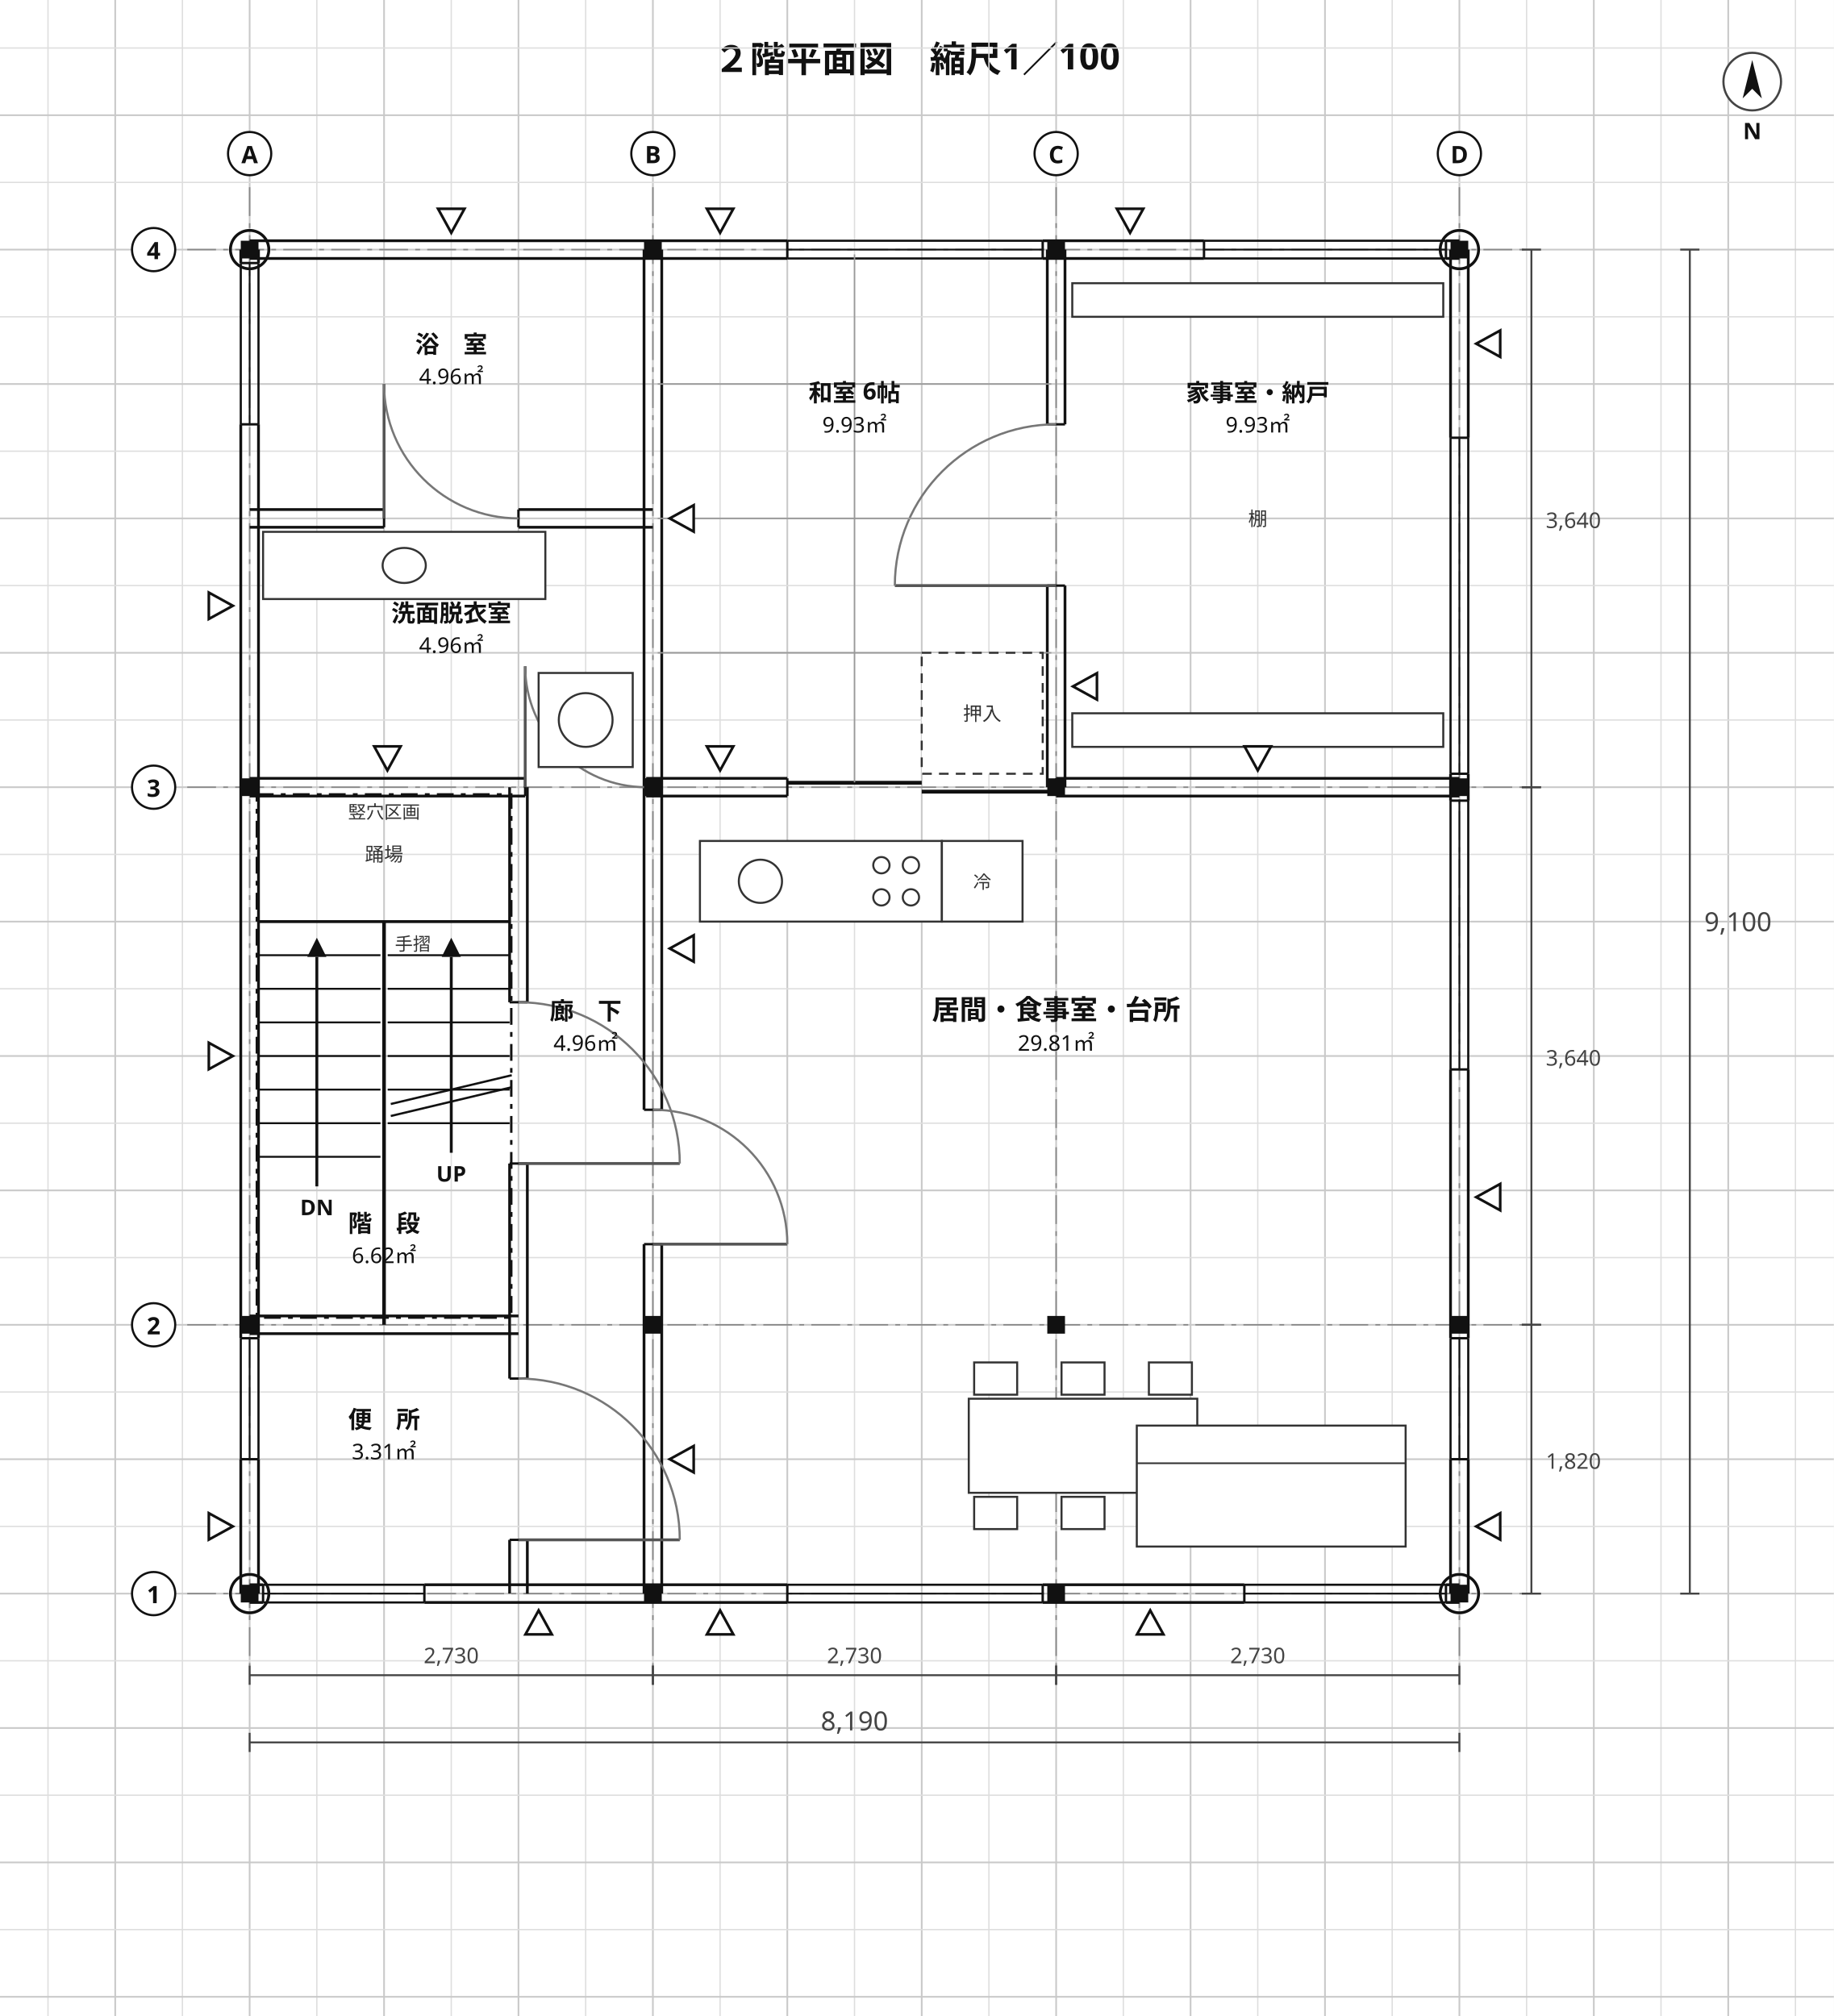
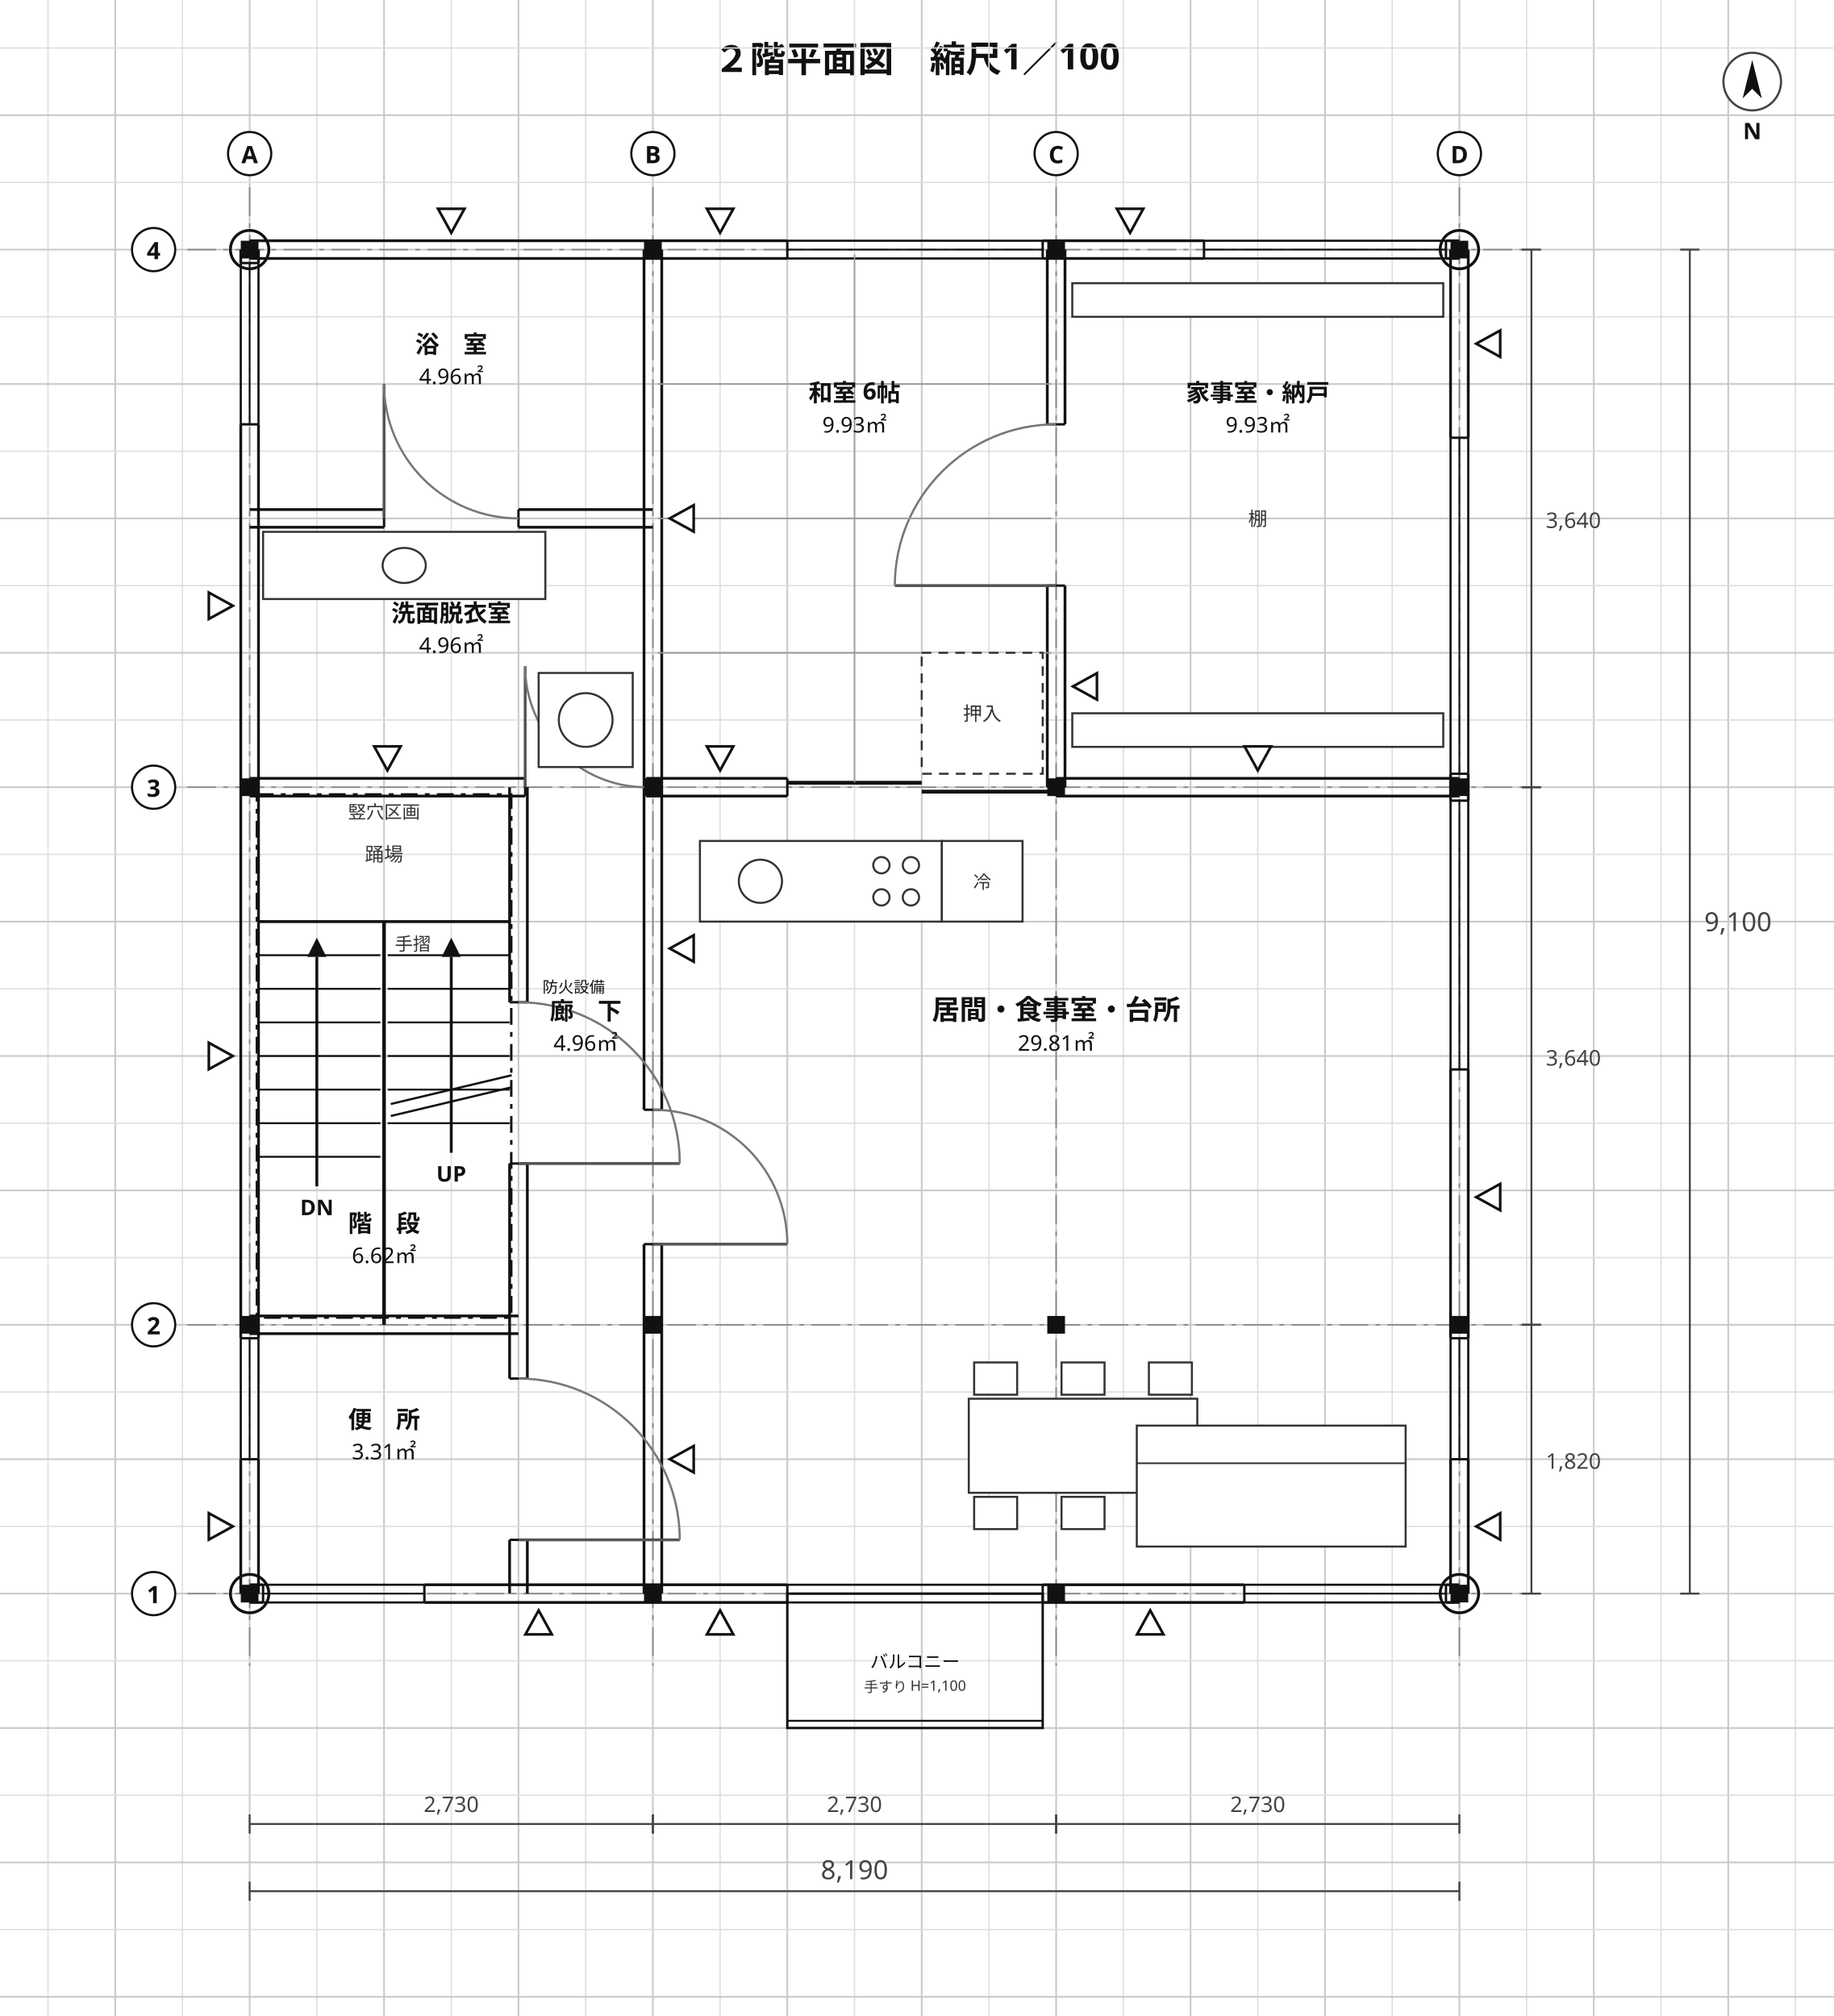
<svg xmlns="http://www.w3.org/2000/svg" viewBox="0 0 764 840" width="764" height="840" font-family="'Hiragino Sans','Hiragino Kaku Gothic ProN','Noto Sans JP','Yu Gothic',Meiryo,'IPAGothic',sans-serif">
  <rect width="764" height="840" fill="#ffffff" />
  <text x="382" y="30" font-size="15" text-anchor="middle" fill="#111" font-weight="700" font-family="'Hiragino Sans','Hiragino Kaku Gothic ProN','Noto Sans JP','Yu Gothic',Meiryo,'IPAGothic',sans-serif">２階平面図　縮尺1／100</text>
  <line x1="20" y1="0" x2="20" y2="840" stroke="#dedede" stroke-width="0.55" />
  <line x1="48" y1="0" x2="48" y2="840" stroke="#c9c9c9" stroke-width="0.7" />
  <line x1="76" y1="0" x2="76" y2="840" stroke="#dedede" stroke-width="0.55" />
  <line x1="104" y1="0" x2="104" y2="840" stroke="#c9c9c9" stroke-width="0.7" />
  <line x1="132" y1="0" x2="132" y2="840" stroke="#dedede" stroke-width="0.55" />
  <line x1="160" y1="0" x2="160" y2="840" stroke="#c9c9c9" stroke-width="0.7" />
  <line x1="188" y1="0" x2="188" y2="840" stroke="#dedede" stroke-width="0.55" />
  <line x1="216" y1="0" x2="216" y2="840" stroke="#c9c9c9" stroke-width="0.7" />
  <line x1="244" y1="0" x2="244" y2="840" stroke="#dedede" stroke-width="0.55" />
  <line x1="272" y1="0" x2="272" y2="840" stroke="#c9c9c9" stroke-width="0.7" />
  <line x1="300" y1="0" x2="300" y2="840" stroke="#dedede" stroke-width="0.55" />
  <line x1="328" y1="0" x2="328" y2="840" stroke="#c9c9c9" stroke-width="0.7" />
  <line x1="356" y1="0" x2="356" y2="840" stroke="#dedede" stroke-width="0.55" />
  <line x1="384" y1="0" x2="384" y2="840" stroke="#c9c9c9" stroke-width="0.7" />
  <line x1="412" y1="0" x2="412" y2="840" stroke="#dedede" stroke-width="0.55" />
  <line x1="440" y1="0" x2="440" y2="840" stroke="#c9c9c9" stroke-width="0.7" />
  <line x1="468" y1="0" x2="468" y2="840" stroke="#dedede" stroke-width="0.55" />
  <line x1="496" y1="0" x2="496" y2="840" stroke="#c9c9c9" stroke-width="0.7" />
  <line x1="524" y1="0" x2="524" y2="840" stroke="#dedede" stroke-width="0.55" />
  <line x1="552" y1="0" x2="552" y2="840" stroke="#c9c9c9" stroke-width="0.7" />
  <line x1="580" y1="0" x2="580" y2="840" stroke="#dedede" stroke-width="0.55" />
  <line x1="608" y1="0" x2="608" y2="840" stroke="#c9c9c9" stroke-width="0.7" />
  <line x1="636" y1="0" x2="636" y2="840" stroke="#dedede" stroke-width="0.55" />
  <line x1="664" y1="0" x2="664" y2="840" stroke="#c9c9c9" stroke-width="0.7" />
  <line x1="692" y1="0" x2="692" y2="840" stroke="#dedede" stroke-width="0.55" />
  <line x1="720" y1="0" x2="720" y2="840" stroke="#c9c9c9" stroke-width="0.7" />
  <line x1="748" y1="0" x2="748" y2="840" stroke="#dedede" stroke-width="0.55" />
  <line x1="0" y1="20" x2="764" y2="20" stroke="#dedede" stroke-width="0.55" />
  <line x1="0" y1="48" x2="764" y2="48" stroke="#c9c9c9" stroke-width="0.7" />
  <line x1="0" y1="76" x2="764" y2="76" stroke="#dedede" stroke-width="0.55" />
  <line x1="0" y1="104" x2="764" y2="104" stroke="#c9c9c9" stroke-width="0.7" />
  <line x1="0" y1="132" x2="764" y2="132" stroke="#dedede" stroke-width="0.55" />
  <line x1="0" y1="160" x2="764" y2="160" stroke="#c9c9c9" stroke-width="0.7" />
  <line x1="0" y1="188" x2="764" y2="188" stroke="#dedede" stroke-width="0.55" />
  <line x1="0" y1="216" x2="764" y2="216" stroke="#c9c9c9" stroke-width="0.7" />
  <line x1="0" y1="244" x2="764" y2="244" stroke="#dedede" stroke-width="0.55" />
  <line x1="0" y1="272" x2="764" y2="272" stroke="#c9c9c9" stroke-width="0.7" />
  <line x1="0" y1="300" x2="764" y2="300" stroke="#dedede" stroke-width="0.55" />
  <line x1="0" y1="328" x2="764" y2="328" stroke="#c9c9c9" stroke-width="0.7" />
  <line x1="0" y1="356" x2="764" y2="356" stroke="#dedede" stroke-width="0.55" />
  <line x1="0" y1="384" x2="764" y2="384" stroke="#c9c9c9" stroke-width="0.7" />
  <line x1="0" y1="412" x2="764" y2="412" stroke="#dedede" stroke-width="0.55" />
  <line x1="0" y1="440" x2="764" y2="440" stroke="#c9c9c9" stroke-width="0.7" />
  <line x1="0" y1="468" x2="764" y2="468" stroke="#dedede" stroke-width="0.55" />
  <line x1="0" y1="496" x2="764" y2="496" stroke="#c9c9c9" stroke-width="0.7" />
  <line x1="0" y1="524" x2="764" y2="524" stroke="#dedede" stroke-width="0.55" />
  <line x1="0" y1="552" x2="764" y2="552" stroke="#c9c9c9" stroke-width="0.7" />
  <line x1="0" y1="580" x2="764" y2="580" stroke="#dedede" stroke-width="0.55" />
  <line x1="0" y1="608" x2="764" y2="608" stroke="#c9c9c9" stroke-width="0.7" />
  <line x1="0" y1="636" x2="764" y2="636" stroke="#dedede" stroke-width="0.55" />
  <line x1="0" y1="664" x2="764" y2="664" stroke="#c9c9c9" stroke-width="0.7" />
  <line x1="0" y1="692" x2="764" y2="692" stroke="#dedede" stroke-width="0.55" />
  <line x1="0" y1="720" x2="764" y2="720" stroke="#c9c9c9" stroke-width="0.7" />
  <line x1="0" y1="748" x2="764" y2="748" stroke="#dedede" stroke-width="0.55" />
  <line x1="0" y1="776" x2="764" y2="776" stroke="#c9c9c9" stroke-width="0.7" />
  <line x1="0" y1="804" x2="764" y2="804" stroke="#dedede" stroke-width="0.55" />
  <line x1="0" y1="832" x2="764" y2="832" stroke="#c9c9c9" stroke-width="0.7" />
  <line x1="104" y1="78" x2="104" y2="694" stroke="#888" stroke-width="0.6" stroke-dasharray="12 3 2 3" />
  <line x1="272" y1="78" x2="272" y2="694" stroke="#888" stroke-width="0.6" stroke-dasharray="12 3 2 3" />
  <line x1="440" y1="78" x2="440" y2="694" stroke="#888" stroke-width="0.6" stroke-dasharray="12 3 2 3" />
  <line x1="608" y1="78" x2="608" y2="694" stroke="#888" stroke-width="0.6" stroke-dasharray="12 3 2 3" />
  <line x1="78" y1="664" x2="638" y2="664" stroke="#888" stroke-width="0.6" stroke-dasharray="12 3 2 3" />
  <line x1="78" y1="552" x2="638" y2="552" stroke="#888" stroke-width="0.6" stroke-dasharray="12 3 2 3" />
  <line x1="78" y1="328" x2="638" y2="328" stroke="#888" stroke-width="0.6" stroke-dasharray="12 3 2 3" />
  <line x1="78" y1="104" x2="638" y2="104" stroke="#888" stroke-width="0.6" stroke-dasharray="12 3 2 3" />
  <line x1="100.31" y1="664" x2="100.31" y2="608" stroke="#111" stroke-width="1.15" />
  <line x1="107.69" y1="664" x2="107.69" y2="608" stroke="#111" stroke-width="1.15" />
  <line x1="100.31" y1="557.6" x2="100.31" y2="176.8" stroke="#111" stroke-width="1.15" />
  <line x1="107.69" y1="557.6" x2="107.69" y2="176.8" stroke="#111" stroke-width="1.15" />
  <line x1="100.31" y1="109.6" x2="100.31" y2="104" stroke="#111" stroke-width="1.15" />
  <line x1="107.69" y1="109.6" x2="107.69" y2="104" stroke="#111" stroke-width="1.15" />
  <line x1="212.31" y1="664" x2="212.31" y2="641.6" stroke="#111" stroke-width="1.15" />
  <line x1="219.69" y1="664" x2="219.69" y2="641.6" stroke="#111" stroke-width="1.15" />
  <line x1="212.31" y1="574.4" x2="212.31" y2="484.8" stroke="#111" stroke-width="1.15" />
  <line x1="219.69" y1="574.4" x2="219.69" y2="484.8" stroke="#111" stroke-width="1.15" />
  <line x1="212.31" y1="417.6" x2="212.31" y2="328" stroke="#111" stroke-width="1.15" />
  <line x1="219.69" y1="417.6" x2="219.69" y2="328" stroke="#111" stroke-width="1.15" />
  <line x1="104" y1="660.31" x2="109.6" y2="660.31" stroke="#111" stroke-width="1.15" />
  <line x1="104" y1="667.69" x2="109.6" y2="667.69" stroke="#111" stroke-width="1.15" />
  <line x1="176.8" y1="660.31" x2="328" y2="660.31" stroke="#111" stroke-width="1.15" />
  <line x1="176.8" y1="667.69" x2="328" y2="667.69" stroke="#111" stroke-width="1.15" />
  <line x1="434.4" y1="660.31" x2="518.4" y2="660.31" stroke="#111" stroke-width="1.15" />
  <line x1="434.4" y1="667.69" x2="518.4" y2="667.69" stroke="#111" stroke-width="1.15" />
  <line x1="602.4" y1="660.31" x2="608" y2="660.31" stroke="#111" stroke-width="1.15" />
  <line x1="602.4" y1="667.69" x2="608" y2="667.69" stroke="#111" stroke-width="1.15" />
  <line x1="104" y1="548.31" x2="216" y2="548.31" stroke="#111" stroke-width="1.15" />
  <line x1="104" y1="555.69" x2="216" y2="555.69" stroke="#111" stroke-width="1.15" />
  <line x1="104" y1="324.31" x2="218.8" y2="324.31" stroke="#111" stroke-width="1.15" />
  <line x1="104" y1="331.69" x2="218.8" y2="331.69" stroke="#111" stroke-width="1.15" />
  <line x1="269.2" y1="324.31" x2="328" y2="324.31" stroke="#111" stroke-width="1.15" />
  <line x1="269.2" y1="331.69" x2="328" y2="331.69" stroke="#111" stroke-width="1.15" />
  <line x1="440" y1="324.31" x2="608" y2="324.31" stroke="#111" stroke-width="1.15" />
  <line x1="440" y1="331.69" x2="608" y2="331.69" stroke="#111" stroke-width="1.15" />
  <line x1="268.31" y1="664" x2="268.31" y2="518.4" stroke="#111" stroke-width="1.15" />
  <line x1="275.69" y1="664" x2="275.69" y2="518.4" stroke="#111" stroke-width="1.15" />
  <line x1="268.31" y1="462.4" x2="268.31" y2="104" stroke="#111" stroke-width="1.15" />
  <line x1="275.69" y1="462.4" x2="275.69" y2="104" stroke="#111" stroke-width="1.15" />
  <line x1="104" y1="212.31" x2="160" y2="212.31" stroke="#111" stroke-width="1.15" />
  <line x1="104" y1="219.69" x2="160" y2="219.69" stroke="#111" stroke-width="1.15" />
  <line x1="216" y1="212.31" x2="272" y2="212.31" stroke="#111" stroke-width="1.15" />
  <line x1="216" y1="219.69" x2="272" y2="219.69" stroke="#111" stroke-width="1.15" />
  <line x1="104" y1="100.31" x2="328" y2="100.31" stroke="#111" stroke-width="1.15" />
  <line x1="104" y1="107.69" x2="328" y2="107.69" stroke="#111" stroke-width="1.15" />
  <line x1="434.4" y1="100.31" x2="501.6" y2="100.31" stroke="#111" stroke-width="1.15" />
  <line x1="434.4" y1="107.69" x2="501.6" y2="107.69" stroke="#111" stroke-width="1.15" />
  <line x1="602.4" y1="100.31" x2="608" y2="100.31" stroke="#111" stroke-width="1.15" />
  <line x1="602.4" y1="107.69" x2="608" y2="107.69" stroke="#111" stroke-width="1.15" />
  <line x1="604.31" y1="664" x2="604.31" y2="608" stroke="#111" stroke-width="1.15" />
  <line x1="611.69" y1="664" x2="611.69" y2="608" stroke="#111" stroke-width="1.15" />
  <line x1="604.31" y1="557.6" x2="604.31" y2="445.6" stroke="#111" stroke-width="1.15" />
  <line x1="611.69" y1="557.6" x2="611.69" y2="445.6" stroke="#111" stroke-width="1.15" />
  <line x1="604.31" y1="333.6" x2="604.31" y2="322.4" stroke="#111" stroke-width="1.15" />
  <line x1="611.69" y1="333.6" x2="611.69" y2="322.4" stroke="#111" stroke-width="1.15" />
  <line x1="604.31" y1="182.4" x2="604.31" y2="104" stroke="#111" stroke-width="1.15" />
  <line x1="611.69" y1="182.4" x2="611.69" y2="104" stroke="#111" stroke-width="1.15" />
  <line x1="436.31" y1="328" x2="436.31" y2="244" stroke="#111" stroke-width="1.15" />
  <line x1="443.69" y1="328" x2="443.69" y2="244" stroke="#111" stroke-width="1.15" />
  <line x1="436.31" y1="176.8" x2="436.31" y2="104" stroke="#111" stroke-width="1.15" />
  <line x1="443.69" y1="176.8" x2="443.69" y2="104" stroke="#111" stroke-width="1.15" />
  <line x1="328" y1="660.31" x2="434.4" y2="660.31" stroke="#111" stroke-width="0.9" />
  <line x1="328" y1="667.69" x2="434.4" y2="667.69" stroke="#111" stroke-width="0.9" />
  <line x1="328" y1="664" x2="434.4" y2="664" stroke="#111" stroke-width="0.7" />
  <line x1="328" y1="660.31" x2="328" y2="667.69" stroke="#111" stroke-width="1.0" />
  <line x1="434.4" y1="660.31" x2="434.4" y2="667.69" stroke="#111" stroke-width="1.0" />
  <line x1="518.4" y1="660.31" x2="602.4" y2="660.31" stroke="#111" stroke-width="0.9" />
  <line x1="518.4" y1="667.69" x2="602.4" y2="667.69" stroke="#111" stroke-width="0.9" />
  <line x1="518.4" y1="664" x2="602.4" y2="664" stroke="#111" stroke-width="0.7" />
  <line x1="518.4" y1="660.31" x2="518.4" y2="667.69" stroke="#111" stroke-width="1.0" />
  <line x1="602.4" y1="660.31" x2="602.4" y2="667.69" stroke="#111" stroke-width="1.0" />
  <line x1="109.6" y1="660.31" x2="176.8" y2="660.31" stroke="#111" stroke-width="0.9" />
  <line x1="109.6" y1="667.69" x2="176.8" y2="667.69" stroke="#111" stroke-width="0.9" />
  <line x1="109.6" y1="664" x2="176.8" y2="664" stroke="#111" stroke-width="0.7" />
  <line x1="109.6" y1="660.31" x2="109.6" y2="667.69" stroke="#111" stroke-width="1.0" />
  <line x1="176.8" y1="660.31" x2="176.8" y2="667.69" stroke="#111" stroke-width="1.0" />
  <line x1="328" y1="100.31" x2="434.4" y2="100.31" stroke="#111" stroke-width="0.9" />
  <line x1="328" y1="107.69" x2="434.4" y2="107.69" stroke="#111" stroke-width="0.9" />
  <line x1="328" y1="104" x2="434.4" y2="104" stroke="#111" stroke-width="0.7" />
  <line x1="328" y1="100.31" x2="328" y2="107.69" stroke="#111" stroke-width="1.0" />
  <line x1="434.4" y1="100.31" x2="434.4" y2="107.69" stroke="#111" stroke-width="1.0" />
  <line x1="501.6" y1="100.31" x2="602.4" y2="100.31" stroke="#111" stroke-width="0.9" />
  <line x1="501.6" y1="107.69" x2="602.4" y2="107.69" stroke="#111" stroke-width="0.9" />
  <line x1="501.6" y1="104" x2="602.4" y2="104" stroke="#111" stroke-width="0.7" />
  <line x1="501.6" y1="100.31" x2="501.6" y2="107.69" stroke="#111" stroke-width="1.0" />
  <line x1="602.4" y1="100.31" x2="602.4" y2="107.69" stroke="#111" stroke-width="1.0" />
  <line x1="100.31" y1="608" x2="100.31" y2="557.6" stroke="#111" stroke-width="0.9" />
  <line x1="107.69" y1="608" x2="107.69" y2="557.6" stroke="#111" stroke-width="0.9" />
  <line x1="104" y1="608" x2="104" y2="557.6" stroke="#111" stroke-width="0.7" />
  <line x1="100.31" y1="608" x2="107.69" y2="608" stroke="#111" stroke-width="1.0" />
  <line x1="100.31" y1="557.6" x2="107.69" y2="557.6" stroke="#111" stroke-width="1.0" />
  <line x1="100.31" y1="176.8" x2="100.31" y2="109.6" stroke="#111" stroke-width="0.9" />
  <line x1="107.69" y1="176.8" x2="107.69" y2="109.6" stroke="#111" stroke-width="0.9" />
  <line x1="104" y1="176.8" x2="104" y2="109.6" stroke="#111" stroke-width="0.7" />
  <line x1="100.31" y1="176.8" x2="107.69" y2="176.8" stroke="#111" stroke-width="1.0" />
  <line x1="100.31" y1="109.6" x2="107.69" y2="109.6" stroke="#111" stroke-width="1.0" />
  <line x1="604.31" y1="608" x2="604.31" y2="557.6" stroke="#111" stroke-width="0.9" />
  <line x1="611.69" y1="608" x2="611.69" y2="557.6" stroke="#111" stroke-width="0.9" />
  <line x1="608" y1="608" x2="608" y2="557.6" stroke="#111" stroke-width="0.7" />
  <line x1="604.31" y1="608" x2="611.69" y2="608" stroke="#111" stroke-width="1.0" />
  <line x1="604.31" y1="557.6" x2="611.69" y2="557.6" stroke="#111" stroke-width="1.0" />
  <line x1="604.31" y1="445.6" x2="604.31" y2="333.6" stroke="#111" stroke-width="0.9" />
  <line x1="611.69" y1="445.6" x2="611.69" y2="333.6" stroke="#111" stroke-width="0.9" />
  <line x1="608" y1="445.6" x2="608" y2="333.6" stroke="#111" stroke-width="0.7" />
  <line x1="604.31" y1="445.6" x2="611.69" y2="445.6" stroke="#111" stroke-width="1.0" />
  <line x1="604.31" y1="333.6" x2="611.69" y2="333.6" stroke="#111" stroke-width="1.0" />
  <line x1="604.31" y1="322.4" x2="604.31" y2="182.4" stroke="#111" stroke-width="0.9" />
  <line x1="611.69" y1="322.4" x2="611.69" y2="182.4" stroke="#111" stroke-width="0.9" />
  <line x1="608" y1="322.4" x2="608" y2="182.4" stroke="#111" stroke-width="0.7" />
  <line x1="604.31" y1="322.4" x2="611.69" y2="322.4" stroke="#111" stroke-width="1.0" />
  <line x1="604.31" y1="182.4" x2="611.69" y2="182.4" stroke="#111" stroke-width="1.0" />
  <line x1="212.31" y1="641.6" x2="219.69" y2="641.6" stroke="#111" stroke-width="1.0" />
  <line x1="212.31" y1="574.4" x2="219.69" y2="574.4" stroke="#111" stroke-width="1.0" />
  <line x1="216" y1="641.6" x2="283.2" y2="641.6" stroke="#555" stroke-width="1.2" />
  <path d="M 283.2 641.6 A 67.2 67.2 0 0 0 216.0 574.4" stroke="#777" stroke-width="0.9" fill="none" />
  <line x1="212.31" y1="484.8" x2="219.69" y2="484.8" stroke="#111" stroke-width="1.0" />
  <line x1="212.31" y1="417.6" x2="219.69" y2="417.6" stroke="#111" stroke-width="1.0" />
  <line x1="216" y1="484.8" x2="283.2" y2="484.8" stroke="#555" stroke-width="1.2" />
  <path d="M 283.2 484.8 A 67.2 67.2 0 0 0 216.0 417.6" stroke="#777" stroke-width="0.9" fill="none" />
+   <text x="226" y="413.6" font-size="6.5" text-anchor="start" fill="#111" font-weight="400" font-family="'Hiragino Sans','Hiragino Kaku Gothic ProN','Noto Sans JP','Yu Gothic',Meiryo,'IPAGothic',sans-serif">防火設備</text>
  <line x1="218.8" y1="324.31" x2="218.8" y2="331.69" stroke="#111" stroke-width="1.0" />
  <line x1="269.2" y1="324.31" x2="269.2" y2="331.69" stroke="#111" stroke-width="1.0" />
  <line x1="218.8" y1="328" x2="218.8" y2="277.6" stroke="#555" stroke-width="1.2" />
  <path d="M 218.8 277.6 A 50.4 50.4 0 0 0 269.2 328.0" stroke="#777" stroke-width="0.9" fill="none" />
  <line x1="328" y1="326.15" x2="384" y2="326.15" stroke="#111" stroke-width="1.6" />
  <line x1="384" y1="329.85" x2="440" y2="329.85" stroke="#111" stroke-width="1.6" />
  <line x1="328" y1="324.31" x2="328" y2="331.69" stroke="#111" stroke-width="1.0" />
  <line x1="440" y1="324.31" x2="440" y2="331.69" stroke="#111" stroke-width="1.0" />
  <line x1="160" y1="212.31" x2="160" y2="219.69" stroke="#111" stroke-width="1.0" />
  <line x1="216" y1="212.31" x2="216" y2="219.69" stroke="#111" stroke-width="1.0" />
  <line x1="160" y1="216" x2="160" y2="160" stroke="#555" stroke-width="1.2" />
  <path d="M 160.0 160.0 A 56.0 56.0 0 0 0 216.0 216.0" stroke="#777" stroke-width="0.9" fill="none" />
  <line x1="268.31" y1="518.4" x2="275.69" y2="518.4" stroke="#111" stroke-width="1.0" />
  <line x1="268.31" y1="462.4" x2="275.69" y2="462.4" stroke="#111" stroke-width="1.0" />
  <line x1="272" y1="518.4" x2="328" y2="518.4" stroke="#555" stroke-width="1.2" />
  <path d="M 328.0 518.4 A 56.0 56.0 0 0 0 272.0 462.4" stroke="#777" stroke-width="0.9" fill="none" />
  <line x1="436.31" y1="244" x2="443.69" y2="244" stroke="#111" stroke-width="1.0" />
  <line x1="436.31" y1="176.8" x2="443.69" y2="176.8" stroke="#111" stroke-width="1.0" />
  <line x1="440" y1="244" x2="372.8" y2="244" stroke="#555" stroke-width="1.2" />
  <path d="M 372.8 244.0 A 67.2 67.2 0 0 1 440.0 176.8" stroke="#777" stroke-width="0.9" fill="none" />
+   <rect x="328" y="664" width="106.4" height="56" fill="none" stroke="#111" stroke-width="1.0" />
+   <line x1="328" y1="717" x2="434.4" y2="717" stroke="#111" stroke-width="0.8" />
+   <text x="381.2" y="695" font-size="7.5" text-anchor="middle" fill="#111" font-weight="400" font-family="'Hiragino Sans','Hiragino Kaku Gothic ProN','Noto Sans JP','Yu Gothic',Meiryo,'IPAGothic',sans-serif">バルコニー</text>
+   <text x="381.2" y="705" font-size="6" text-anchor="middle" fill="#333" font-weight="400" font-family="'Hiragino Sans','Hiragino Kaku Gothic ProN','Noto Sans JP','Yu Gothic',Meiryo,'IPAGothic',sans-serif">手すり H=1,100</text>
  <rect x="109.6" y="221.6" width="117.6" height="28" fill="#fff" stroke="#333" stroke-width="0.85" />
  <ellipse cx="168.4" cy="235.6" rx="9.0" ry="7.3" fill="#fff" stroke="#333" stroke-width="0.85" />
  <rect x="224.4" y="280.4" width="39.2" height="39.2" fill="#fff" stroke="#333" stroke-width="0.85" />
  <ellipse cx="244.0" cy="300.0" rx="11.2" ry="11.2" fill="#fff" stroke="#333" stroke-width="0.85" />
  <rect x="291.6" y="350.4" width="100.8" height="33.6" fill="#fff" stroke="#333" stroke-width="0.85" />
  <ellipse cx="316.8" cy="367.2" rx="9.0" ry="9.0" fill="#fff" stroke="#333" stroke-width="0.85" />
  <ellipse cx="367.2" cy="373.9" rx="3.4" ry="3.4" fill="#fff" stroke="#333" stroke-width="0.85" />
  <ellipse cx="367.2" cy="360.5" rx="3.4" ry="3.4" fill="#fff" stroke="#333" stroke-width="0.85" />
  <ellipse cx="379.5" cy="373.9" rx="3.4" ry="3.4" fill="#fff" stroke="#333" stroke-width="0.85" />
  <ellipse cx="379.5" cy="360.5" rx="3.4" ry="3.4" fill="#fff" stroke="#333" stroke-width="0.85" />
  <rect x="392.4" y="350.4" width="33.6" height="33.6" fill="#fff" stroke="#333" stroke-width="0.85" />
  <text x="409.2" y="370.2" font-size="7.5" text-anchor="middle" fill="#333" font-weight="400" font-family="'Hiragino Sans','Hiragino Kaku Gothic ProN','Noto Sans JP','Yu Gothic',Meiryo,'IPAGothic',sans-serif">冷</text>
  <rect x="403.6" y="582.8" width="95.2" height="39.2" fill="#fff" stroke="#333" stroke-width="0.85" />
  <rect x="405.84" y="623.68" width="17.92" height="13.44" fill="#fff" stroke="#333" stroke-width="0.85" />
  <rect x="405.84" y="567.68" width="17.92" height="13.44" fill="#fff" stroke="#333" stroke-width="0.85" />
  <rect x="442.24" y="623.68" width="17.92" height="13.44" fill="#fff" stroke="#333" stroke-width="0.85" />
  <rect x="442.24" y="567.68" width="17.92" height="13.44" fill="#fff" stroke="#333" stroke-width="0.85" />
  <rect x="478.64" y="623.68" width="17.92" height="13.44" fill="#fff" stroke="#333" stroke-width="0.85" />
  <rect x="478.64" y="567.68" width="17.92" height="13.44" fill="#fff" stroke="#333" stroke-width="0.85" />
  <rect x="473.6" y="594" width="112" height="50.4" fill="#fff" stroke="#333" stroke-width="0.85" />
  <line x1="473.6" y1="609.68" x2="585.6" y2="609.68" stroke="#333" stroke-width="0.7" />
  <line x1="274" y1="272" x2="438" y2="272" stroke="#999" stroke-width="0.6" />
  <line x1="274" y1="216" x2="438" y2="216" stroke="#999" stroke-width="0.6" />
  <line x1="274" y1="160" x2="438" y2="160" stroke="#999" stroke-width="0.6" />
  <line x1="356" y1="326" x2="356" y2="106" stroke="#999" stroke-width="0.6" />
  <rect x="384" y="272" width="50.4" height="50.4" fill="#fff" stroke="#333" stroke-width="0.85" stroke-dasharray="4 3" />
  <text x="409.2" y="300.2" font-size="8" text-anchor="middle" fill="#333" font-weight="400" font-family="'Hiragino Sans','Hiragino Kaku Gothic ProN','Noto Sans JP','Yu Gothic',Meiryo,'IPAGothic',sans-serif">押入</text>
  <rect x="446.72" y="297.2" width="154.56" height="14" fill="#fff" stroke="#333" stroke-width="0.85" />
  <rect x="446.72" y="118" width="154.56" height="14" fill="#fff" stroke="#333" stroke-width="0.85" />
  <text x="524" y="219" font-size="8" text-anchor="middle" fill="#333" font-weight="400" font-family="'Hiragino Sans','Hiragino Kaku Gothic ProN','Noto Sans JP','Yu Gothic',Meiryo,'IPAGothic',sans-serif">棚</text>
  <line x1="107.69" y1="384" x2="212.31" y2="384" stroke="#111" stroke-width="1.2" />
  <text x="160" y="358.8" font-size="8" text-anchor="middle" fill="#333" font-weight="400" font-family="'Hiragino Sans','Hiragino Kaku Gothic ProN','Noto Sans JP','Yu Gothic',Meiryo,'IPAGothic',sans-serif">踊場</text>
  <line x1="160" y1="552" x2="160" y2="384" stroke="#111" stroke-width="1.5" />
  <text x="172" y="396" font-size="7.5" text-anchor="middle" fill="#333" font-weight="400" font-family="'Hiragino Sans','Hiragino Kaku Gothic ProN','Noto Sans JP','Yu Gothic',Meiryo,'IPAGothic',sans-serif">手摺</text>
  <line x1="161.5" y1="398" x2="212.31" y2="398" stroke="#111" stroke-width="0.8" />
  <line x1="161.5" y1="412" x2="212.31" y2="412" stroke="#111" stroke-width="0.8" />
  <line x1="161.5" y1="426" x2="212.31" y2="426" stroke="#111" stroke-width="0.8" />
  <line x1="161.5" y1="440" x2="212.31" y2="440" stroke="#111" stroke-width="0.8" />
  <line x1="161.5" y1="454" x2="212.31" y2="454" stroke="#111" stroke-width="0.8" />
  <line x1="161.5" y1="468" x2="212.31" y2="468" stroke="#111" stroke-width="0.8" />
  <line x1="107.69" y1="398" x2="158.5" y2="398" stroke="#111" stroke-width="0.8" />
  <line x1="107.69" y1="412" x2="158.5" y2="412" stroke="#111" stroke-width="0.8" />
  <line x1="107.69" y1="426" x2="158.5" y2="426" stroke="#111" stroke-width="0.8" />
  <line x1="107.69" y1="440" x2="158.5" y2="440" stroke="#111" stroke-width="0.8" />
  <line x1="107.69" y1="454" x2="158.5" y2="454" stroke="#111" stroke-width="0.8" />
  <line x1="107.69" y1="468" x2="158.5" y2="468" stroke="#111" stroke-width="0.8" />
  <line x1="107.69" y1="482" x2="158.5" y2="482" stroke="#111" stroke-width="0.8" />
  <line x1="188" y1="480.32" x2="188" y2="398.72" stroke="#111" stroke-width="1.2" />
  <polygon points="188,390.72 184,398.72 192,398.72" fill="#111" />
  <text x="188" y="492.32" font-size="9" text-anchor="middle" fill="#111" font-weight="700" font-family="'Hiragino Sans','Hiragino Kaku Gothic ProN','Noto Sans JP','Yu Gothic',Meiryo,'IPAGothic',sans-serif">UP</text>
  <line x1="162.8" y1="460" x2="213.2" y2="448" stroke="#111" stroke-width="0.9" />
  <line x1="162.8" y1="465" x2="213.2" y2="453" stroke="#111" stroke-width="0.9" />
  <line x1="132" y1="494.32" x2="132" y2="398.72" stroke="#111" stroke-width="1.2" />
  <polygon points="132,390.72 128,398.72 136,398.72" fill="#111" />
  <text x="132" y="506.32" font-size="9" text-anchor="middle" fill="#111" font-weight="700" font-family="'Hiragino Sans','Hiragino Kaku Gothic ProN','Noto Sans JP','Yu Gothic',Meiryo,'IPAGothic',sans-serif">DN</text>
  <rect x="107" y="331" width="106" height="218" fill="none" stroke="#111" stroke-width="1.0" stroke-dasharray="7 3 2 3" />
  <text x="160" y="341" font-size="7.5" text-anchor="middle" fill="#333" font-weight="400" font-family="'Hiragino Sans','Hiragino Kaku Gothic ProN','Noto Sans JP','Yu Gothic',Meiryo,'IPAGothic',sans-serif">竪穴区画</text>
  <polygon points="97,636 87,630.5 87,641.5" fill="#fff" stroke="#111" stroke-width="1.1" />
  <polygon points="97,440 87,434.5 87,445.5" fill="#fff" stroke="#111" stroke-width="1.1" />
  <polygon points="97,252.4 87,246.9 87,257.9" fill="#fff" stroke="#111" stroke-width="1.1" />
  <polygon points="279,608 289,602.5 289,613.5" fill="#fff" stroke="#111" stroke-width="1.1" />
  <polygon points="279,395.2 289,389.7 289,400.7" fill="#fff" stroke="#111" stroke-width="1.1" />
  <polygon points="279,216 289,210.5 289,221.5" fill="#fff" stroke="#111" stroke-width="1.1" />
  <polygon points="447,286 457,280.5 457,291.5" fill="#fff" stroke="#111" stroke-width="1.1" />
  <polygon points="615,636 625,630.5 625,641.5" fill="#fff" stroke="#111" stroke-width="1.1" />
  <polygon points="615,498.8 625,493.3 625,504.3" fill="#fff" stroke="#111" stroke-width="1.1" />
  <polygon points="615,143.2 625,137.7 625,148.7" fill="#fff" stroke="#111" stroke-width="1.1" />
  <polygon points="224.4,671 218.9,681 229.9,681" fill="#fff" stroke="#111" stroke-width="1.1" />
  <polygon points="300,671 294.5,681 305.5,681" fill="#fff" stroke="#111" stroke-width="1.1" />
  <polygon points="479.2,671 473.7,681 484.7,681" fill="#fff" stroke="#111" stroke-width="1.1" />
  <polygon points="161.4,321 155.9,311 166.9,311" fill="#fff" stroke="#111" stroke-width="1.1" />
  <polygon points="300,321 294.5,311 305.5,311" fill="#fff" stroke="#111" stroke-width="1.1" />
  <polygon points="524,321 518.5,311 529.5,311" fill="#fff" stroke="#111" stroke-width="1.1" />
  <polygon points="188,97 182.5,87 193.5,87" fill="#fff" stroke="#111" stroke-width="1.1" />
  <polygon points="300,97 294.5,87 305.5,87" fill="#fff" stroke="#111" stroke-width="1.1" />
  <polygon points="470.8,97 465.3,87 476.3,87" fill="#fff" stroke="#111" stroke-width="1.1" />
  <rect x="268.31" y="660.31" width="7.38" height="7.38" fill="#111" />
  <rect x="436.31" y="660.31" width="7.38" height="7.38" fill="#111" />
  <rect x="100.31" y="548.31" width="7.38" height="7.38" fill="#111" />
  <rect x="604.31" y="548.31" width="7.38" height="7.38" fill="#111" />
  <rect x="100.31" y="324.31" width="7.38" height="7.38" fill="#111" />
  <rect x="604.31" y="324.31" width="7.38" height="7.38" fill="#111" />
  <rect x="268.31" y="100.31" width="7.38" height="7.38" fill="#111" />
  <rect x="436.31" y="100.31" width="7.38" height="7.38" fill="#111" />
  <rect x="268.31" y="548.31" width="7.38" height="7.38" fill="#111" />
  <rect x="436.31" y="548.31" width="7.38" height="7.38" fill="#111" />
  <rect x="268.31" y="324.31" width="7.38" height="7.38" fill="#111" />
  <rect x="436.31" y="324.31" width="7.38" height="7.38" fill="#111" />
  <rect x="100.31" y="660.31" width="7.38" height="7.38" fill="#111" />
  <circle cx="104" cy="664" r="8" fill="none" stroke="#111" stroke-width="1.2" />
  <rect x="604.31" y="660.31" width="7.38" height="7.38" fill="#111" />
  <circle cx="608" cy="664" r="8" fill="none" stroke="#111" stroke-width="1.2" />
  <rect x="100.31" y="100.31" width="7.38" height="7.38" fill="#111" />
  <circle cx="104" cy="104" r="8" fill="none" stroke="#111" stroke-width="1.2" />
  <rect x="604.31" y="100.31" width="7.38" height="7.38" fill="#111" />
  <circle cx="608" cy="104" r="8" fill="none" stroke="#111" stroke-width="1.2" />
  <text x="160" y="595.04" font-size="10" text-anchor="middle" fill="#111" font-weight="700" font-family="'Hiragino Sans','Hiragino Kaku Gothic ProN','Noto Sans JP','Yu Gothic',Meiryo,'IPAGothic',sans-serif">便　所</text>
  <text x="160" y="608.04" font-size="9" text-anchor="middle" fill="#111" font-weight="400" font-family="'Hiragino Sans','Hiragino Kaku Gothic ProN','Noto Sans JP','Yu Gothic',Meiryo,'IPAGothic',sans-serif">3.31㎡</text>
  <text x="160" y="513.28" font-size="10" text-anchor="middle" fill="#111" font-weight="700" font-family="'Hiragino Sans','Hiragino Kaku Gothic ProN','Noto Sans JP','Yu Gothic',Meiryo,'IPAGothic',sans-serif">階　段</text>
  <text x="160" y="526.28" font-size="9" text-anchor="middle" fill="#111" font-weight="400" font-family="'Hiragino Sans','Hiragino Kaku Gothic ProN','Noto Sans JP','Yu Gothic',Meiryo,'IPAGothic',sans-serif">6.62㎡</text>
  <text x="244" y="424.8" font-size="10" text-anchor="middle" fill="#111" font-weight="700" font-family="'Hiragino Sans','Hiragino Kaku Gothic ProN','Noto Sans JP','Yu Gothic',Meiryo,'IPAGothic',sans-serif">廊　下</text>
  <text x="244" y="437.8" font-size="9" text-anchor="middle" fill="#111" font-weight="400" font-family="'Hiragino Sans','Hiragino Kaku Gothic ProN','Noto Sans JP','Yu Gothic',Meiryo,'IPAGothic',sans-serif">4.96㎡</text>
  <text x="188" y="259.04" font-size="10" text-anchor="middle" fill="#111" font-weight="700" font-family="'Hiragino Sans','Hiragino Kaku Gothic ProN','Noto Sans JP','Yu Gothic',Meiryo,'IPAGothic',sans-serif">洗面脱衣室</text>
  <text x="188" y="272.04" font-size="9" text-anchor="middle" fill="#111" font-weight="400" font-family="'Hiragino Sans','Hiragino Kaku Gothic ProN','Noto Sans JP','Yu Gothic',Meiryo,'IPAGothic',sans-serif">4.96㎡</text>
  <text x="188" y="147.04" font-size="10" text-anchor="middle" fill="#111" font-weight="700" font-family="'Hiragino Sans','Hiragino Kaku Gothic ProN','Noto Sans JP','Yu Gothic',Meiryo,'IPAGothic',sans-serif">浴　室</text>
  <text x="188" y="160.04" font-size="9" text-anchor="middle" fill="#111" font-weight="400" font-family="'Hiragino Sans','Hiragino Kaku Gothic ProN','Noto Sans JP','Yu Gothic',Meiryo,'IPAGothic',sans-serif">4.96㎡</text>
  <text x="440" y="424.8" font-size="11.5" text-anchor="middle" fill="#111" font-weight="700" font-family="'Hiragino Sans','Hiragino Kaku Gothic ProN','Noto Sans JP','Yu Gothic',Meiryo,'IPAGothic',sans-serif">居間・食事室・台所</text>
  <text x="440" y="437.8" font-size="9" text-anchor="middle" fill="#111" font-weight="400" font-family="'Hiragino Sans','Hiragino Kaku Gothic ProN','Noto Sans JP','Yu Gothic',Meiryo,'IPAGothic',sans-serif">29.81㎡</text>
  <text x="356" y="167.2" font-size="10" text-anchor="middle" fill="#111" font-weight="700" font-family="'Hiragino Sans','Hiragino Kaku Gothic ProN','Noto Sans JP','Yu Gothic',Meiryo,'IPAGothic',sans-serif">和室 6帖</text>
  <text x="356" y="180.2" font-size="9" text-anchor="middle" fill="#111" font-weight="400" font-family="'Hiragino Sans','Hiragino Kaku Gothic ProN','Noto Sans JP','Yu Gothic',Meiryo,'IPAGothic',sans-serif">9.93㎡</text>
  <text x="524" y="167.2" font-size="10" text-anchor="middle" fill="#111" font-weight="700" font-family="'Hiragino Sans','Hiragino Kaku Gothic ProN','Noto Sans JP','Yu Gothic',Meiryo,'IPAGothic',sans-serif">家事室・納戸</text>
  <text x="524" y="180.2" font-size="9" text-anchor="middle" fill="#111" font-weight="400" font-family="'Hiragino Sans','Hiragino Kaku Gothic ProN','Noto Sans JP','Yu Gothic',Meiryo,'IPAGothic',sans-serif">9.93㎡</text>
  <circle cx="104" cy="64" r="9" fill="#fff" stroke="#111" stroke-width="0.9" />
  <text x="104" y="68" font-size="10" text-anchor="middle" fill="#111" font-weight="700" font-family="'Hiragino Sans','Hiragino Kaku Gothic ProN','Noto Sans JP','Yu Gothic',Meiryo,'IPAGothic',sans-serif">A</text>
  <circle cx="272" cy="64" r="9" fill="#fff" stroke="#111" stroke-width="0.9" />
  <text x="272" y="68" font-size="10" text-anchor="middle" fill="#111" font-weight="700" font-family="'Hiragino Sans','Hiragino Kaku Gothic ProN','Noto Sans JP','Yu Gothic',Meiryo,'IPAGothic',sans-serif">B</text>
  <circle cx="440" cy="64" r="9" fill="#fff" stroke="#111" stroke-width="0.9" />
  <text x="440" y="68" font-size="10" text-anchor="middle" fill="#111" font-weight="700" font-family="'Hiragino Sans','Hiragino Kaku Gothic ProN','Noto Sans JP','Yu Gothic',Meiryo,'IPAGothic',sans-serif">C</text>
  <circle cx="608" cy="64" r="9" fill="#fff" stroke="#111" stroke-width="0.9" />
  <text x="608" y="68" font-size="10" text-anchor="middle" fill="#111" font-weight="700" font-family="'Hiragino Sans','Hiragino Kaku Gothic ProN','Noto Sans JP','Yu Gothic',Meiryo,'IPAGothic',sans-serif">D</text>
  <circle cx="64" cy="664" r="9" fill="#fff" stroke="#111" stroke-width="0.9" />
  <text x="64" y="668" font-size="10" text-anchor="middle" fill="#111" font-weight="700" font-family="'Hiragino Sans','Hiragino Kaku Gothic ProN','Noto Sans JP','Yu Gothic',Meiryo,'IPAGothic',sans-serif">1</text>
  <circle cx="64" cy="552" r="9" fill="#fff" stroke="#111" stroke-width="0.9" />
  <text x="64" y="556" font-size="10" text-anchor="middle" fill="#111" font-weight="700" font-family="'Hiragino Sans','Hiragino Kaku Gothic ProN','Noto Sans JP','Yu Gothic',Meiryo,'IPAGothic',sans-serif">2</text>
  <circle cx="64" cy="328" r="9" fill="#fff" stroke="#111" stroke-width="0.9" />
  <text x="64" y="332" font-size="10" text-anchor="middle" fill="#111" font-weight="700" font-family="'Hiragino Sans','Hiragino Kaku Gothic ProN','Noto Sans JP','Yu Gothic',Meiryo,'IPAGothic',sans-serif">3</text>
  <circle cx="64" cy="104" r="9" fill="#fff" stroke="#111" stroke-width="0.9" />
  <text x="64" y="108" font-size="10" text-anchor="middle" fill="#111" font-weight="700" font-family="'Hiragino Sans','Hiragino Kaku Gothic ProN','Noto Sans JP','Yu Gothic',Meiryo,'IPAGothic',sans-serif">4</text>
-   <line x1="104" y1="698" x2="272" y2="698" stroke="#444" stroke-width="0.8" />
-   <line x1="104" y1="694" x2="104" y2="702" stroke="#444" stroke-width="0.8" />
-   <line x1="272" y1="694" x2="272" y2="702" stroke="#444" stroke-width="0.8" />
-   <text x="188" y="693" font-size="9" text-anchor="middle" fill="#444" font-weight="400" font-family="'Hiragino Sans','Hiragino Kaku Gothic ProN','Noto Sans JP','Yu Gothic',Meiryo,'IPAGothic',sans-serif">2,730</text>
-   <line x1="272" y1="698" x2="440" y2="698" stroke="#444" stroke-width="0.8" />
-   <line x1="272" y1="694" x2="272" y2="702" stroke="#444" stroke-width="0.8" />
-   <line x1="440" y1="694" x2="440" y2="702" stroke="#444" stroke-width="0.8" />
-   <text x="356" y="693" font-size="9" text-anchor="middle" fill="#444" font-weight="400" font-family="'Hiragino Sans','Hiragino Kaku Gothic ProN','Noto Sans JP','Yu Gothic',Meiryo,'IPAGothic',sans-serif">2,730</text>
-   <line x1="440" y1="698" x2="608" y2="698" stroke="#444" stroke-width="0.8" />
-   <line x1="440" y1="694" x2="440" y2="702" stroke="#444" stroke-width="0.8" />
-   <line x1="608" y1="694" x2="608" y2="702" stroke="#444" stroke-width="0.8" />
-   <text x="524" y="693" font-size="9" text-anchor="middle" fill="#444" font-weight="400" font-family="'Hiragino Sans','Hiragino Kaku Gothic ProN','Noto Sans JP','Yu Gothic',Meiryo,'IPAGothic',sans-serif">2,730</text>
-   <line x1="104" y1="726" x2="608" y2="726" stroke="#444" stroke-width="0.8" />
-   <line x1="104" y1="722" x2="104" y2="730" stroke="#444" stroke-width="0.8" />
-   <line x1="608" y1="722" x2="608" y2="730" stroke="#444" stroke-width="0.8" />
-   <text x="356" y="721" font-size="11" text-anchor="middle" fill="#444" font-weight="400" font-family="'Hiragino Sans','Hiragino Kaku Gothic ProN','Noto Sans JP','Yu Gothic',Meiryo,'IPAGothic',sans-serif">8,190</text>
+   <line x1="104" y1="760" x2="272" y2="760" stroke="#444" stroke-width="0.8" />
+   <line x1="104" y1="756" x2="104" y2="764" stroke="#444" stroke-width="0.8" />
+   <line x1="272" y1="756" x2="272" y2="764" stroke="#444" stroke-width="0.8" />
+   <text x="188" y="755" font-size="9" text-anchor="middle" fill="#444" font-weight="400" font-family="'Hiragino Sans','Hiragino Kaku Gothic ProN','Noto Sans JP','Yu Gothic',Meiryo,'IPAGothic',sans-serif">2,730</text>
+   <line x1="272" y1="760" x2="440" y2="760" stroke="#444" stroke-width="0.8" />
+   <line x1="272" y1="756" x2="272" y2="764" stroke="#444" stroke-width="0.8" />
+   <line x1="440" y1="756" x2="440" y2="764" stroke="#444" stroke-width="0.8" />
+   <text x="356" y="755" font-size="9" text-anchor="middle" fill="#444" font-weight="400" font-family="'Hiragino Sans','Hiragino Kaku Gothic ProN','Noto Sans JP','Yu Gothic',Meiryo,'IPAGothic',sans-serif">2,730</text>
+   <line x1="440" y1="760" x2="608" y2="760" stroke="#444" stroke-width="0.8" />
+   <line x1="440" y1="756" x2="440" y2="764" stroke="#444" stroke-width="0.8" />
+   <line x1="608" y1="756" x2="608" y2="764" stroke="#444" stroke-width="0.8" />
+   <text x="524" y="755" font-size="9" text-anchor="middle" fill="#444" font-weight="400" font-family="'Hiragino Sans','Hiragino Kaku Gothic ProN','Noto Sans JP','Yu Gothic',Meiryo,'IPAGothic',sans-serif">2,730</text>
+   <line x1="104" y1="788" x2="608" y2="788" stroke="#444" stroke-width="0.8" />
+   <line x1="104" y1="784" x2="104" y2="792" stroke="#444" stroke-width="0.8" />
+   <line x1="608" y1="784" x2="608" y2="792" stroke="#444" stroke-width="0.8" />
+   <text x="356" y="783" font-size="11" text-anchor="middle" fill="#444" font-weight="400" font-family="'Hiragino Sans','Hiragino Kaku Gothic ProN','Noto Sans JP','Yu Gothic',Meiryo,'IPAGothic',sans-serif">8,190</text>
  <line x1="638" y1="664" x2="638" y2="552" stroke="#444" stroke-width="0.8" />
  <line x1="634" y1="664" x2="642" y2="664" stroke="#444" stroke-width="0.8" />
  <line x1="634" y1="552" x2="642" y2="552" stroke="#444" stroke-width="0.8" />
  <text x="644" y="612" font-size="9" text-anchor="start" fill="#444" font-weight="400" font-family="'Hiragino Sans','Hiragino Kaku Gothic ProN','Noto Sans JP','Yu Gothic',Meiryo,'IPAGothic',sans-serif">1,820</text>
  <line x1="638" y1="552" x2="638" y2="328" stroke="#444" stroke-width="0.8" />
  <line x1="634" y1="552" x2="642" y2="552" stroke="#444" stroke-width="0.8" />
  <line x1="634" y1="328" x2="642" y2="328" stroke="#444" stroke-width="0.8" />
  <text x="644" y="444" font-size="9" text-anchor="start" fill="#444" font-weight="400" font-family="'Hiragino Sans','Hiragino Kaku Gothic ProN','Noto Sans JP','Yu Gothic',Meiryo,'IPAGothic',sans-serif">3,640</text>
  <line x1="638" y1="328" x2="638" y2="104" stroke="#444" stroke-width="0.8" />
  <line x1="634" y1="328" x2="642" y2="328" stroke="#444" stroke-width="0.8" />
  <line x1="634" y1="104" x2="642" y2="104" stroke="#444" stroke-width="0.8" />
  <text x="644" y="220" font-size="9" text-anchor="start" fill="#444" font-weight="400" font-family="'Hiragino Sans','Hiragino Kaku Gothic ProN','Noto Sans JP','Yu Gothic',Meiryo,'IPAGothic',sans-serif">3,640</text>
  <line x1="704" y1="664" x2="704" y2="104" stroke="#444" stroke-width="0.8" />
  <line x1="700" y1="664" x2="708" y2="664" stroke="#444" stroke-width="0.8" />
  <line x1="700" y1="104" x2="708" y2="104" stroke="#444" stroke-width="0.8" />
  <text x="710" y="388" font-size="11" text-anchor="start" fill="#444" font-weight="400" font-family="'Hiragino Sans','Hiragino Kaku Gothic ProN','Noto Sans JP','Yu Gothic',Meiryo,'IPAGothic',sans-serif">9,100</text>
  <circle cx="730" cy="34" r="12" fill="#fff" stroke="#444" stroke-width="0.9" />
  <polygon points="730,25 726,41 730,37 734,41" fill="#111" />
  <text x="730" y="58" font-size="9.5" text-anchor="middle" fill="#111" font-weight="700" font-family="'Hiragino Sans','Hiragino Kaku Gothic ProN','Noto Sans JP','Yu Gothic',Meiryo,'IPAGothic',sans-serif">N</text>
</svg>
